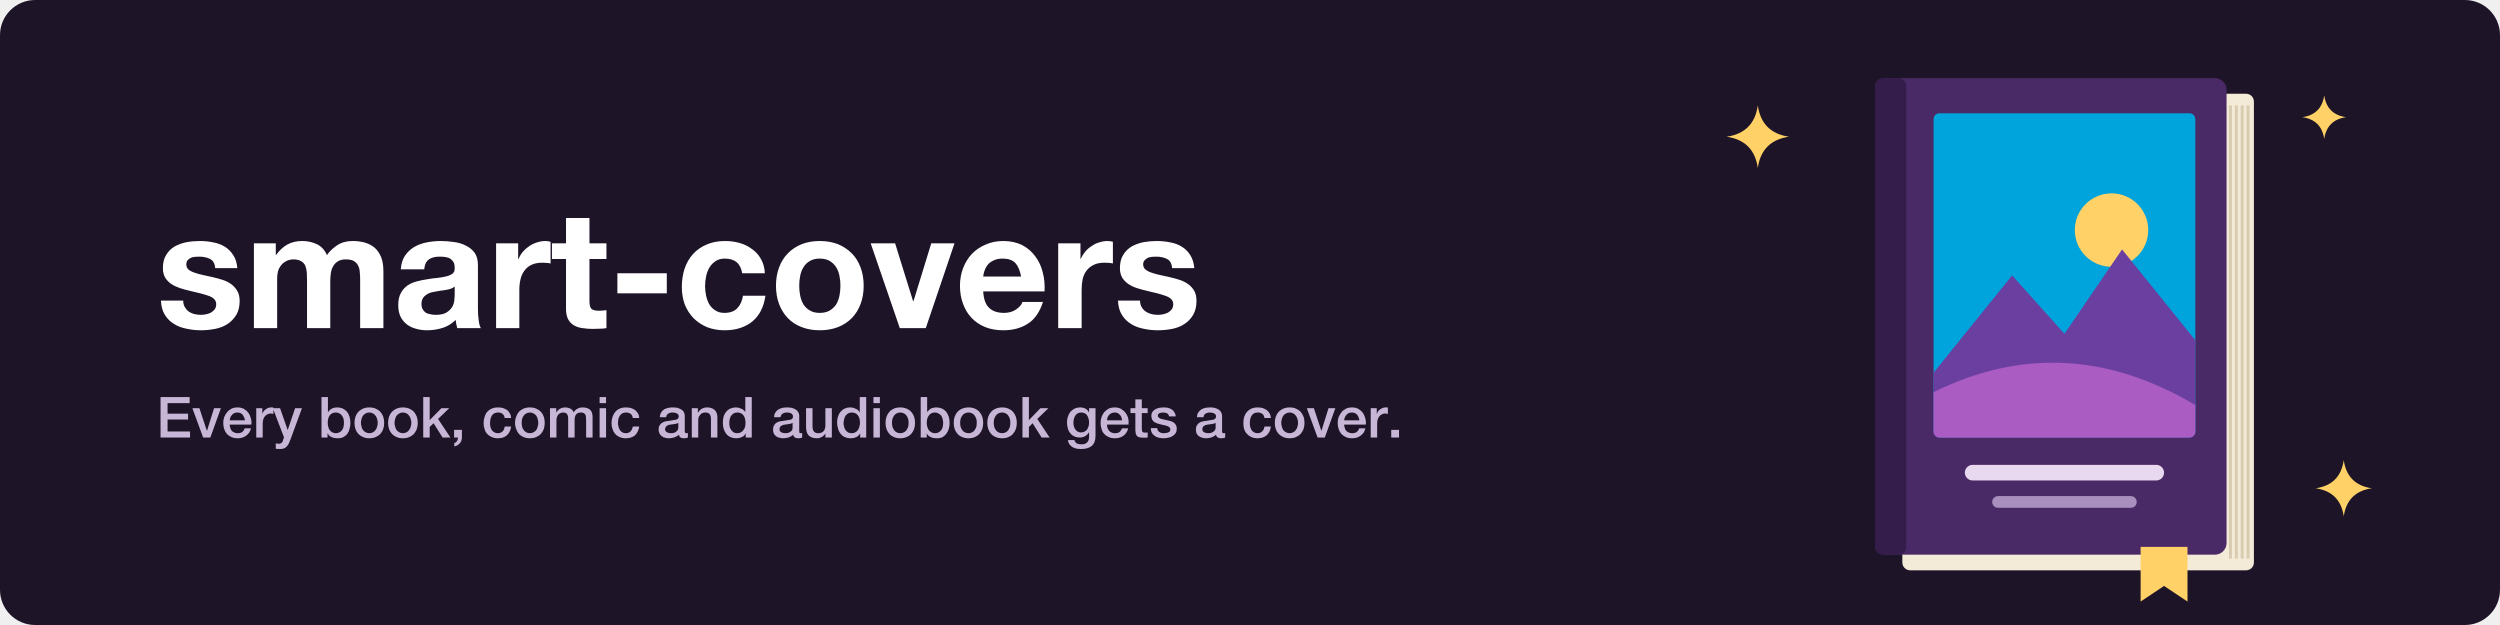
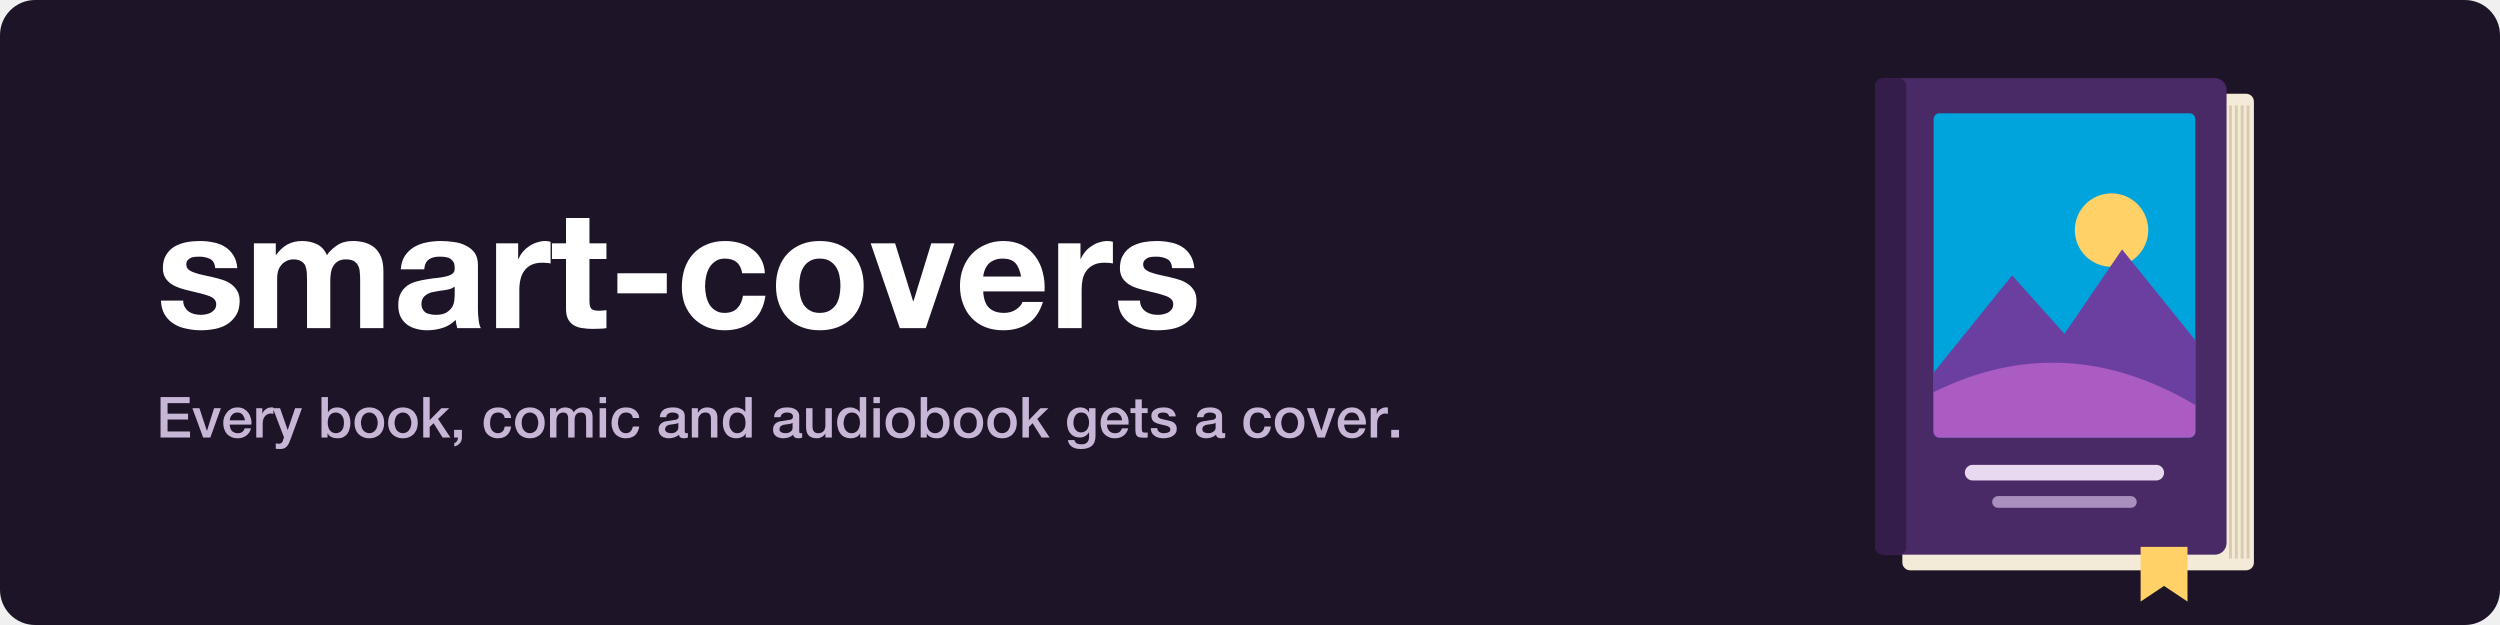
<svg xmlns="http://www.w3.org/2000/svg" viewBox="0 0 1280 320" width="1280" height="320" role="img" aria-label="smart-covers: a hardcover book">
  <rect width="1280" height="320" rx="18" fill="#1d1428" />
  <path fill="#fff" d="M93.8 153.9l-11.4 0q.2 4.4 2 7.3 1.8 2.9 4.6 4.6 2.8 1.8 6.5 2.5 3.6 .8 7.3 .8 3.7 0 7.3-.7 3.6-.7 6.4-2.5 2.7-1.8 4.5-4.7 1.7-2.9 1.7-7.1 0-3.1-1.2-5.1-1.2-2.1-3.1-3.5-1.9-1.4-4.4-2.2-2.5-.8-5.1-1.4-2.5-.6-5-1.1-2.4-.5-4.3-1.2-1.9-.6-3.1-1.6-1.1-1-1.1-2.6 0-1.3 .6-2.1 .7-.8 1.7-1.3 .9-.4 2.1-.5 1.2-.1 2.2-.1 3.2 0 5.6 1.2 2.3 1.2 2.6 4.7l11.3 0q-.3-4.1-2.1-6.7-1.7-2.7-4.3-4.3-2.6-1.6-5.9-2.2-3.3-.7-6.9-.7-3.5 0-6.8 .6-3.4 .7-6.1 2.2-2.7 1.6-4.3 4.3-1.7 2.6-1.7 6.8 0 2.9 1.2 4.9 1.2 1.9 3.1 3.2 2 1.3 4.4 2.1 2.5 .8 5.1 1.4 6.4 1.4 10 2.7 3.5 1.4 3.5 4.1 0 1.5-.7 2.6-.8 1-1.9 1.7-1.1 .6-2.5 .9-1.4 .3-2.7 .3-1.7 0-3.4-.4-1.6-.4-2.9-1.3-1.2-.9-2-2.3-.8-1.4-.8-3.3zm36.2-29.3l0 43.4 11.9 0 0-25.2q0-3.2 .9-5.2 1-1.9 2.3-3 1.3-1 2.6-1.4 1.4-.4 2.3-.4 2.8 0 4.3 1 1.5 .9 2.1 2.5 .6 1.6 .7 3.5 .1 1.9 .1 3.8l0 24.4 11.9 0 0-24.2q0-2 .3-4 .3-2 1.2-3.5 .9-1.6 2.4-2.5 1.6-1 4.1-1 2.5 0 4 .8 1.5 .9 2.2 2.3 .8 1.4 .9 3.4 .2 1.9 .2 4.1l0 24.6 11.9 0 0-29.1q0-4.2-1.1-7.1-1.2-3-3.3-4.9-2.1-1.8-5.1-2.7-2.9-.8-6.3-.8-4.6 0-7.9 2.2-3.3 2.2-5.2 5-1.8-4-5.2-5.6-3.4-1.6-7.5-1.6-4.3 0-7.6 1.8-3.3 1.9-5.7 5.3l-.2 0 0-5.9zm75.2 13.3q.3-4.2 2.1-6.9 1.9-2.8 4.7-4.5 2.9-1.7 6.5-2.4 3.5-.7 7.2-.7 3.2 0 6.6 .5 3.4 .4 6.1 1.8 2.8 1.3 4.6 3.7 1.7 2.4 1.7 6.3l0 22.6q0 3 .4 5.7 .3 2.7 1.1 4l-12.1 0q-.3-1-.5-2.1-.2-1-.3-2.1-2.9 2.9-6.7 4.1-3.9 1.2-7.9 1.2-3.1 0-5.8-.8-2.7-.7-4.7-2.3-2-1.6-3.2-4-1.1-2.5-1.1-5.8 0-3.7 1.3-6.1 1.3-2.4 3.4-3.9 2-1.4 4.7-2.1 2.6-.7 5.3-1.1 2.7-.5 5.3-.7 2.6-.3 4.6-.8 2-.5 3.2-1.4 1.2-1 1.1-2.8 0-2-.6-3.1-.7-1.1-1.7-1.8-1.1-.6-2.5-.8-1.3-.2-2.9-.2-3.6 0-5.6 1.5-2 1.5-2.3 5zm27.6 8.8q-.8 .7-1.9 1.1-1.1 .4-2.4 .6-1.3 .3-2.8 .4-1.4 .2-2.8 .5-1.4 .2-2.7 .6-1.3 .5-2.2 1.2-1 .7-1.6 1.8-.6 1.1-.6 2.8 0 1.5 .6 2.6 .6 1.1 1.6 1.8 1 .6 2.4 .8 1.3 .3 2.7 .3 3.6 0 5.5-1.2 1.9-1.2 2.9-2.8 .9-1.6 1.1-3.3 .2-1.7 .2-2.7zm21.2-22.1l0 43.4 11.9 0 0-19.6q0-2.9 .6-5.4 .6-2.6 2-4.4 1.3-1.9 3.6-3 2.3-1.1 5.6-1.1 1 0 2.2 .1 1.2 .1 2 .3l0-11.1q-1.4-.4-2.6-.4-2.2 0-4.3 .7-2.1 .6-4 1.9-1.8 1.2-3.3 2.9-1.4 1.7-2.2 3.7l-.2 0 0-8zm47.8 0l0-13-12 0 0 13-7.2 0 0 8 7.2 0 0 25.6q0 3.2 1.1 5.3 1.1 2 3 3.1 1.9 1.1 4.4 1.4 2.5 .4 5.2 .4 1.8 0 3.6-.1 1.9 0 3.4-.3l0-9.2q-.8 .1-1.8 .2-.9 .1-1.9 .1-3 0-4-1-1-1-1-4l0-21.5 8.7 0 0-8zm14.3 15.3l0 10.3 25.3 0 0-10.3zm63.9 0l11.6 0q-.2-4.2-2-7.3-1.7-3.1-4.6-5.1-2.8-2.1-6.3-3.1-3.6-1-7.5-1-5.3 0-9.4 1.8-4.1 1.7-7 4.9-2.8 3.1-4.3 7.5-1.4 4.3-1.4 9.3 0 4.9 1.5 9 1.6 4 4.5 7 2.9 2.9 6.9 4.6 4.1 1.6 9 1.6 8.6 0 14.2-4.5 5.5-4.6 6.7-13.2l-11.5 0q-.6 4-2.9 6.4-2.3 2.4-6.6 2.4-2.8 0-4.7-1.3-1.9-1.2-3.1-3.2-1.1-2-1.6-4.4-.5-2.5-.5-4.8 0-2.4 .5-4.9 .5-2.5 1.7-4.6 1.2-2 3.2-3.3 1.9-1.3 4.7-1.3 7.7 0 8.9 7.5zm29.2 6.4q0-2.6 .5-5.1 .5-2.5 1.7-4.4 1.2-2 3.3-3.2 2-1.2 5-1.2 3 0 5.1 1.2 2 1.2 3.3 3.2 1.2 1.9 1.7 4.4 .5 2.5 .5 5.1 0 2.6-.5 5.1-.5 2.5-1.7 4.5-1.3 1.9-3.3 3.1-2.1 1.2-5.1 1.2-3 0-5-1.2-2.1-1.2-3.3-3.1-1.2-2-1.7-4.5-.5-2.5-.5-5.1zm-11.9 0q0 5.2 1.6 9.4 1.6 4.2 4.5 7.2 2.9 3 7.1 4.6 4.1 1.6 9.2 1.6 5.1 0 9.3-1.6 4.1-1.6 7.1-4.6 2.9-3 4.5-7.2 1.6-4.2 1.6-9.4 0-5.2-1.6-9.4-1.6-4.3-4.5-7.2-3-3-7.1-4.7-4.2-1.6-9.3-1.6-5.1 0-9.2 1.6-4.2 1.7-7.1 4.7-2.9 2.9-4.5 7.2-1.6 4.2-1.6 9.4zm76.7 21.7l14.7-43.4-11.9 0-9.1 29.6-.2 0-9.2-29.6-12.5 0 14.9 43.4zm48.8-26.4l-19.4 0q.1-1.2 .6-2.8 .5-1.6 1.6-3.1 1.1-1.4 3-2.3 1.9-1 4.8-1 4.3 0 6.5 2.3 2.1 2.4 2.9 6.9zm-19.4 7.6l31.4 0q.3-5.1-.9-9.7-1.1-4.6-3.8-8.2-2.6-3.6-6.7-5.8-4.2-2.1-9.7-2.1-5 0-9 1.8-4.1 1.7-7.1 4.8-2.9 3.1-4.5 7.3-1.6 4.2-1.6 9 0 5.1 1.6 9.3 1.5 4.2 4.4 7.2 2.8 3 7 4.7 4.1 1.6 9.2 1.6 7.4 0 12.6-3.4 5.2-3.3 7.7-11.1l-10.5 0q-.6 2-3.2 3.8-2.6 1.8-6.2 1.8-5 0-7.7-2.6-2.7-2.6-3-8.4zm38.4-24.6l0 43.4 12 0 0-19.6q0-2.9 .5-5.4 .6-2.6 2-4.4 1.4-1.9 3.7-3 2.2-1.1 5.5-1.1 1.1 0 2.3 .1 1.2 .1 2 .3l0-11.1q-1.4-.4-2.6-.4-2.3 0-4.4 .7-2.1 .6-3.9 1.9-1.9 1.2-3.3 2.9-1.4 1.7-2.3 3.7l-.1 0 0-8zm41.9 29.3l-11.3 0q.2 4.4 2 7.3 1.8 2.9 4.6 4.6 2.8 1.8 6.4 2.5 3.6 .8 7.4 .8 3.7 0 7.3-.7 3.6-.7 6.3-2.5 2.8-1.8 4.5-4.7 1.7-2.9 1.7-7.1 0-3.1-1.1-5.1-1.2-2.1-3.1-3.5-2-1.4-4.4-2.2-2.5-.8-5.1-1.4-2.6-.6-5-1.1-2.4-.5-4.3-1.2-1.9-.6-3.1-1.6-1.2-1-1.2-2.6 0-1.3 .7-2.1 .7-.8 1.7-1.3 .9-.4 2.1-.5 1.2-.1 2.2-.1 3.2 0 5.5 1.2 2.4 1.2 2.6 4.7l11.4 0q-.4-4.1-2.1-6.7-1.7-2.7-4.3-4.3-2.6-1.6-5.9-2.2-3.4-.7-6.9-.7-3.5 0-6.9 .6-3.3 .7-6 2.2-2.7 1.6-4.3 4.3-1.7 2.6-1.7 6.8 0 2.9 1.2 4.9 1.2 1.9 3.1 3.2 1.9 1.3 4.4 2.1 2.5 .8 5.1 1.4 6.4 1.4 9.9 2.7 3.6 1.4 3.6 4.1 0 1.5-.7 2.6-.8 1-1.9 1.7-1.2 .6-2.5 .9-1.4 .3-2.7 .3-1.8 0-3.4-.4-1.6-.4-2.9-1.3-1.3-.9-2.1-2.3-.8-1.4-.8-3.3z" />
  <path fill="#c7b6d6" d="M82.2 203.3l14.9 0 0 3.1-11.3 0 0 5.4 10.5 0 0 3-10.5 0 0 6.1 11.5 0 0 3.1-15.1 0zm16.3 5.7l3.6 0 3.8 11.5 .1 0 3.6-11.5 3.5 0-5.4 15-3.7 0zm26.9 6.2q-.1-.8-.4-1.5-.3-.7-.7-1.3-.5-.5-1.2-.9-.7-.3-1.5-.3-.9 0-1.6 .3-.7 .3-1.2 .9-.5 .5-.8 1.2-.3 .7-.4 1.6zm-7.8 2.2q0 .8 .3 1.6 .2 .9 .7 1.5 .5 .6 1.3 .9 .7 .4 1.8 .4 1.4 0 2.3-.6 .9-.7 1.3-1.9l3.2 0q-.3 1.2-.9 2.2-.7 .9-1.6 1.6-.9 .6-2 1-1.1 .3-2.3 .3-1.8 0-3.2-.6-1.3-.6-2.3-1.6-.9-1-1.4-2.5-.5-1.4-.5-3.2 0-1.6 .5-3 .6-1.4 1.5-2.5 .9-1.1 2.3-1.8 1.3-.6 3-.6 1.8 0 3.2 .7 1.4 .8 2.3 2 .9 1.2 1.3 2.8 .5 1.6 .3 3.3zm13.6-8.4l3.1 0 0 2.9 0 0q.2-.6 .6-1.2 .4-.6 1-1 .6-.5 1.3-.8 .8-.3 1.5-.3 .6 0 .8 0 .2 .1 .5 .1l0 3.2q-.4-.1-.7-.1-.4-.1-.7-.1-.9 0-1.6 .4-.8 .3-1.3 1-.6 .6-.9 1.6-.3 .9-.3 2.2l0 7.1-3.3 0zm8.5 0l3.7 0 3.9 11.2 0 0 3.8-11.2 3.5 0-5.8 15.8q-.4 1-.8 2-.4 .9-1 1.6-.6 .7-1.4 1.1-.8 .4-2.1 .4-1.2 0-2.3-.1l0-2.8q.4 0 .7 .1 .4 .1 .8 .1 .6 0 1-.2 .4-.1 .6-.4 .3-.3 .4-.6 .2-.4 .3-.9l.4-1.2zm24.9-5.7l3.3 0 0 7.7 .1 0q.3-.6 .8-1 .5-.5 1.1-.8 .6-.3 1.2-.4 .7-.2 1.3-.2 1.8 0 3.1 .6 1.3 .6 2.2 1.7 .9 1.1 1.3 2.6 .4 1.4 .4 3.1 0 1.5-.4 2.9-.3 1.4-1.1 2.5-.8 1.1-2.1 1.8-1.2 .6-2.8 .6-.8 0-1.5-.1-.8-.1-1.5-.4-.7-.3-1.3-.7-.5-.5-.9-1.3l-.1 0 0 2.1-3.1 0zm11.5 13.2q0-1-.2-2-.3-.9-.8-1.7-.5-.7-1.3-1.1-.8-.5-1.8-.5-2.1 0-3.2 1.5-1 1.4-1 3.8 0 1.1 .3 2.1 .2 1 .8 1.7 .5 .7 1.3 1.1 .8 .4 1.8 .4 1.1 0 1.9-.5 .8-.4 1.3-1.2 .5-.7 .7-1.7 .2-.9 .2-1.9zm13 7.9q-1.8 0-3.2-.6-1.4-.6-2.4-1.6-1-1.1-1.5-2.5-.5-1.5-.5-3.2 0-1.7 .5-3.2 .5-1.4 1.5-2.5 1-1 2.4-1.6 1.4-.6 3.2-.6 1.8 0 3.2 .6 1.4 .6 2.4 1.6 1 1.1 1.5 2.5 .5 1.5 .5 3.2 0 1.7-.5 3.2-.5 1.4-1.5 2.5-1 1-2.4 1.6-1.4 .6-3.2 .6zm0-2.6q1.1 0 1.9-.5 .8-.4 1.3-1.2 .6-.7 .8-1.7 .3-.9 .3-1.9 0-1-.3-1.9-.2-1-.8-1.7-.5-.8-1.3-1.2-.8-.5-1.9-.5-1.1 0-1.9 .5-.8 .4-1.4 1.2-.5 .7-.7 1.7-.3 .9-.3 1.9 0 1 .3 1.9 .2 1 .7 1.7 .6 .8 1.4 1.2 .8 .5 1.9 .5zm17.2 2.6q-1.8 0-3.2-.6-1.4-.6-2.4-1.6-1-1.1-1.5-2.5-.5-1.5-.5-3.2 0-1.7 .5-3.2 .5-1.4 1.5-2.5 1-1 2.4-1.6 1.4-.6 3.2-.6 1.8 0 3.2 .6 1.4 .6 2.4 1.6 .9 1.1 1.5 2.5 .5 1.5 .5 3.2 0 1.7-.5 3.2-.6 1.4-1.5 2.5-1 1-2.4 1.6-1.4 .6-3.2 .6zm0-2.6q1.1 0 1.9-.5 .8-.4 1.3-1.2 .6-.7 .8-1.7 .3-.9 .3-1.9 0-1-.3-1.9-.2-1-.8-1.7-.5-.8-1.3-1.2-.8-.5-1.9-.5-1.1 0-1.9 .5-.8 .4-1.4 1.2-.5 .7-.7 1.7-.3 .9-.3 1.9 0 1 .3 1.9 .2 1 .7 1.7 .6 .8 1.4 1.2 .8 .5 1.9 .5zm10.4-18.5l3.3 0 0 11.8 6-6.1 4 0-5.7 5.5 6.3 9.5-4 0-4.6-7.3-2 1.9 0 5.4-3.3 0zm15.8 16.8l4 0 0 3.9q0 1.8-1.1 3-1.1 1.2-2.8 1.6l0-1.8q.9-.2 1.4-1 .5-.9 .5-1.8l-2 0zm25.9-6.1q-.2-1.4-1.1-2.1-.9-.7-2.3-.7-.6 0-1.3 .2-.8 .2-1.4 .8-.6 .6-1 1.7-.4 1.1-.4 2.8 0 .9 .2 1.8 .2 .9 .7 1.7 .5 .7 1.2 1.1 .8 .5 1.9 .5 1.4 0 2.4-.9 .9-.9 1.1-2.5l3.3 0q-.4 2.9-2.2 4.5-1.7 1.5-4.6 1.5-1.8 0-3.1-.6-1.4-.6-2.3-1.6-1-1-1.4-2.5-.5-1.4-.5-3 0-1.7 .5-3.2 .4-1.5 1.3-2.6 1-1.1 2.4-1.7 1.3-.6 3.2-.6 1.3 0 2.5 .3 1.1 .4 2.1 1 .9 .7 1.4 1.7 .6 1 .7 2.4zm12.9 10.4q-1.8 0-3.2-.6-1.4-.6-2.4-1.6-.9-1.1-1.4-2.5-.6-1.5-.6-3.2 0-1.7 .6-3.2 .5-1.4 1.4-2.5 1-1 2.4-1.6 1.4-.6 3.2-.6 1.8 0 3.2 .6 1.4 .6 2.4 1.6 1 1.1 1.5 2.5 .5 1.5 .5 3.2 0 1.7-.5 3.2-.5 1.4-1.5 2.5-1 1-2.4 1.6-1.4 .6-3.2 .6zm0-2.6q1.1 0 1.9-.5 .8-.4 1.4-1.2 .5-.7 .7-1.7 .3-.9 .3-1.9 0-1-.3-1.9-.2-1-.7-1.7-.6-.8-1.4-1.2-.8-.5-1.9-.5-1.1 0-1.9 .5-.8 .4-1.3 1.2-.6 .7-.8 1.7-.2 .9-.2 1.9 0 1 .2 1.9 .2 1 .8 1.7 .5 .8 1.3 1.2 .8 .5 1.9 .5zm10.3-12.8l3.2 0 0 2.1 .1 0q.3-.6 .8-1 .4-.5 .9-.8 .6-.3 1.3-.5 .7-.2 1.6-.2 1.3 0 2.5 .6 1.2 .6 1.7 1.9 .8-1.2 1.9-1.8 1.1-.7 2.8-.7 2.3 0 3.7 1.2 1.3 1.1 1.3 3.8l0 10.4-3.3 0 0-8.8q0-.9-.1-1.6 0-.7-.3-1.3-.3-.5-.8-.8-.6-.3-1.5-.3-1.7 0-2.5 1.1-.7 1-.7 2.9l0 8.8-3.3 0 0-9.6q0-1.6-.6-2.4-.6-.8-2.1-.8-.6 0-1.2 .3-.6 .2-1.1 .7-.4 .5-.7 1.2-.3 .8-.3 1.7l0 8.9-3.3 0zm25.4-5.7l3.3 0 0 3.1-3.3 0zm0 5.7l3.3 0 0 15-3.3 0zm17 5q-.2-1.4-1.1-2.1-1-.7-2.3-.7-.7 0-1.4 .2-.7 .2-1.3 .8-.7 .6-1.1 1.7-.4 1.1-.4 2.8 0 .9 .3 1.8 .2 .9 .7 1.7 .4 .7 1.2 1.1 .7 .5 1.8 .5 1.5 0 2.4-.9 .9-.9 1.2-2.5l3.3 0q-.5 2.9-2.2 4.5-1.8 1.5-4.7 1.5-1.8 0-3.1-.6-1.4-.6-2.3-1.6-.9-1-1.4-2.5-.5-1.4-.5-3 0-1.7 .5-3.2 .5-1.5 1.4-2.6 .9-1.1 2.3-1.7 1.4-.6 3.2-.6 1.3 0 2.5 .3 1.2 .4 2.1 1 .9 .7 1.5 1.7 .6 1 .7 2.4zm26.6 6.7q0 .6 .2 .8 .1 .3 .6 .3 .1 0 .3 0 .2 0 .5-.1l0 2.3q-.2 .1-.5 .2-.2 0-.5 .1-.3 0-.6 .1-.3 0-.5 0-1 0-1.7-.4-.6-.4-.8-1.4-1 .9-2.5 1.4-1.4 .4-2.7 .4-1.1 0-2-.3-.9-.2-1.6-.8-.7-.5-1.1-1.3-.5-.9-.5-2 0-1.4 .5-2.2 .5-.9 1.4-1.4 .8-.5 1.8-.7 1.1-.2 2.1-.3 .9-.2 1.7-.3 .8-.1 1.4-.2 .7-.2 1-.6 .4-.3 .4-1.1 0-.6-.3-1-.3-.4-.8-.6-.4-.2-1-.3-.5-.1-1-.1-1.4 0-2.3 .6-.9 .6-1 1.8l-3.3 0q.1-1.5 .7-2.4 .6-1 1.5-1.6 1-.5 2.2-.8 1.1-.2 2.4-.2 1.1 0 2.2 .2 1 .3 1.9 .8 .9 .5 1.4 1.3 .5 .9 .5 2.1zm-3.3-4.2q-.8 .5-1.9 .6-1.1 .1-2.2 .3-.5 .1-1 .2-.5 .2-.9 .5-.3 .2-.5 .7-.3 .4-.3 1.1 0 .5 .4 .9 .3 .4 .7 .6 .5 .2 1 .3 .5 .1 1 .1 .5 0 1.2-.1 .6-.2 1.2-.5 .5-.4 .9-.9 .4-.6 .4-1.3zm6.9-7.5l3.1 0 0 2.2 .1 .1q.7-1.3 1.9-2 1.2-.7 2.7-.7 2.5 0 3.9 1.3 1.4 1.3 1.4 3.8l0 10.3-3.3 0 0-9.4q0-1.8-.7-2.6-.7-.8-2.2-.8-.8 0-1.5 .3-.7 .3-1.1 .9-.5 .5-.8 1.2-.2 .7-.2 1.6l0 8.8-3.3 0zm30.7 15l-3.1 0 0-2-.1 0q-.6 1.3-1.9 1.8-1.3 .6-2.7 .6-1.8 0-3.1-.6-1.3-.6-2.2-1.7-.8-1.1-1.3-2.6-.4-1.4-.4-3.1 0-2 .5-3.5 .6-1.5 1.5-2.4 .9-1 2.1-1.4 1.2-.5 2.4-.5 .7 0 1.4 .1 .7 .2 1.4 .5 .7 .2 1.2 .7 .6 .4 1 1.1l0 0 0-7.7 3.3 0zm-11.5-7.3q0 .9 .2 1.8 .3 1 .8 1.7 .5 .7 1.3 1.2 .8 .4 1.8 .4 1.1 0 1.9-.5 .8-.4 1.3-1.2 .6-.7 .8-1.7 .2-.9 .2-1.9 0-2.5-1.1-3.9-1.1-1.4-3-1.4-1.2 0-2 .5-.8 .5-1.3 1.2-.5 .8-.7 1.8-.2 .9-.2 2zm35.8 4q0 .6 .1 .8 .2 .3 .6 .3 .2 0 .4 0 .2 0 .4-.1l0 2.3q-.1 .1-.4 .2-.3 0-.6 .1-.3 0-.5 .1-.3 0-.5 0-1.1 0-1.7-.4-.7-.4-.9-1.4-1 .9-2.4 1.4-1.5 .4-2.8 .4-1 0-1.9-.3-1-.2-1.7-.8-.7-.5-1.1-1.3-.4-.9-.4-2 0-1.4 .5-2.2 .5-.9 1.3-1.4 .8-.5 1.9-.7 1-.2 2.1-.3 .9-.2 1.7-.3 .8-.1 1.4-.2 .6-.2 1-.6 .3-.3 .3-1.1 0-.6-.3-1-.3-.4-.7-.6-.5-.2-1-.3-.6-.1-1.1-.1-1.3 0-2.2 .6-.9 .6-1.1 1.8l-3.3 0q.1-1.5 .7-2.4 .6-1 1.6-1.6 .9-.5 2.1-.8 1.2-.2 2.4-.2 1.1 0 2.2 .2 1.1 .3 2 .8 .8 .5 1.3 1.3 .6 .9 .6 2.1zm-3.4-4.2q-.7 .5-1.8 .6-1.1 .1-2.2 .3-.5 .1-1 .2-.5 .2-.9 .5-.4 .2-.6 .7-.2 .4-.2 1.1 0 .5 .3 .9 .3 .4 .8 .6 .4 .2 1 .3 .5 .1 .9 .1 .6 0 1.2-.1 .7-.2 1.2-.5 .6-.4 1-.9 .3-.6 .3-1.3zm20.1 7.5l-3.3 0 0-2.1 0 0q-.6 1.1-1.8 1.8-1.2 .7-2.5 .7-2.9 0-4.3-1.5-1.3-1.4-1.3-4.4l0-9.5 3.3 0 0 9.2q0 2 .8 2.8 .7 .8 2.1 .8 1 0 1.7-.3 .7-.3 1.2-.9 .4-.5 .6-1.3 .2-.7 .2-1.6l0-8.7 3.3 0zm17.6 0l-3.1 0 0-2-.1 0q-.7 1.3-1.9 1.8-1.3 .6-2.7 .6-1.8 0-3.1-.6-1.4-.6-2.2-1.7-.9-1.1-1.3-2.6-.5-1.4-.5-3.1 0-2 .6-3.5 .5-1.5 1.5-2.4 .9-1 2-1.4 1.2-.5 2.4-.5 .7 0 1.5 .1 .7 .2 1.3 .5 .7 .2 1.3 .7 .5 .4 .9 1.1l.1 0 0-7.7 3.3 0zm-11.6-7.3q0 .9 .3 1.8 .2 1 .7 1.7 .6 .7 1.3 1.2 .8 .4 1.9 .4 1.1 0 1.9-.5 .8-.4 1.3-1.2 .5-.7 .7-1.7 .3-.9 .3-1.9 0-2.5-1.1-3.9-1.1-1.4-3.1-1.4-1.1 0-1.9 .5-.8 .5-1.3 1.2-.5 .8-.7 1.8-.3 .9-.3 2zm15.3-13.4l3.3 0 0 3.1-3.3 0zm0 5.7l3.3 0 0 15-3.3 0zm13.7 15.4q-1.8 0-3.2-.6-1.4-.6-2.3-1.6-1-1.1-1.5-2.5-.5-1.5-.5-3.2 0-1.7 .5-3.2 .5-1.4 1.5-2.5 .9-1 2.3-1.6 1.4-.6 3.2-.6 1.8 0 3.2 .6 1.5 .6 2.4 1.6 1 1.1 1.5 2.5 .5 1.5 .5 3.2 0 1.7-.5 3.2-.5 1.4-1.5 2.5-.9 1-2.4 1.6-1.4 .6-3.2 .6zm0-2.6q1.1 0 2-.5 .8-.4 1.3-1.2 .5-.7 .8-1.7 .2-.9 .2-1.9 0-1-.2-1.9-.3-1-.8-1.7-.5-.8-1.3-1.2-.9-.5-2-.5-1.1 0-1.9 .5-.8 .4-1.3 1.2-.5 .7-.8 1.7-.2 .9-.2 1.9 0 1 .2 1.9 .3 1 .8 1.7 .5 .8 1.3 1.2 .8 .5 1.9 .5zm10.5-18.5l3.3 0 0 7.7 0 0q.4-.6 .9-1 .5-.5 1-.8 .6-.3 1.3-.4 .6-.2 1.3-.2 1.8 0 3.1 .6 1.3 .6 2.2 1.7 .8 1.1 1.3 2.6 .4 1.4 .4 3.1 0 1.5-.4 2.9-.4 1.4-1.2 2.5-.8 1.1-2 1.8-1.2 .6-2.9 .6-.7 0-1.5-.1-.8-.1-1.5-.4-.6-.3-1.2-.7-.6-.5-1-1.3l0 0 0 2.1-3.1 0zm11.5 13.2q0-1-.3-2-.2-.9-.7-1.7-.6-.7-1.4-1.1-.7-.5-1.7-.5-2.1 0-3.2 1.5-1.1 1.4-1.1 3.8 0 1.1 .3 2.1 .3 1 .8 1.7 .6 .7 1.4 1.1 .7 .4 1.8 .4 1.1 0 1.9-.5 .7-.4 1.3-1.2 .5-.7 .7-1.7 .2-.9 .2-1.9zm13 7.9q-1.8 0-3.2-.6-1.5-.6-2.4-1.6-1-1.1-1.5-2.5-.5-1.5-.5-3.2 0-1.7 .5-3.2 .5-1.4 1.5-2.5 .9-1 2.4-1.6 1.4-.6 3.2-.6 1.8 0 3.2 .6 1.4 .6 2.3 1.6 1 1.1 1.5 2.5 .5 1.5 .5 3.2 0 1.7-.5 3.2-.5 1.4-1.5 2.5-.9 1-2.3 1.6-1.4 .6-3.2 .6zm0-2.6q1.1 0 1.9-.5 .8-.4 1.3-1.2 .5-.7 .8-1.7 .2-.9 .2-1.9 0-1-.2-1.9-.3-1-.8-1.7-.5-.8-1.3-1.2-.8-.5-1.9-.5-1.1 0-2 .5-.8 .4-1.3 1.2-.5 .7-.8 1.7-.2 .9-.2 1.9 0 1 .2 1.9 .3 1 .8 1.7 .5 .8 1.3 1.2 .9 .5 2 .5zm17.2 2.6q-1.8 0-3.2-.6-1.5-.6-2.4-1.6-1-1.1-1.5-2.5-.5-1.5-.5-3.2 0-1.7 .5-3.2 .5-1.4 1.5-2.5 .9-1 2.4-1.6 1.4-.6 3.2-.6 1.8 0 3.2 .6 1.4 .6 2.3 1.6 1 1.1 1.5 2.5 .5 1.5 .5 3.2 0 1.7-.5 3.2-.5 1.4-1.5 2.5-.9 1-2.3 1.6-1.4 .6-3.2 .6zm0-2.6q1.1 0 1.9-.5 .8-.4 1.3-1.2 .5-.7 .8-1.7 .2-.9 .2-1.9 0-1-.2-1.9-.3-1-.8-1.7-.5-.8-1.3-1.2-.8-.5-1.9-.5-1.1 0-2 .5-.8 .4-1.3 1.2-.5 .7-.8 1.7-.2 .9-.2 1.9 0 1 .2 1.9 .3 1 .8 1.7 .5 .8 1.3 1.2 .9 .5 2 .5zm10.4-18.5l3.3 0 0 11.8 5.9-6.1 4.1 0-5.7 5.5 6.3 9.5-4.1 0-4.6-7.3-1.9 1.9 0 5.4-3.3 0zm37.4 19.9q0 3.4-1.9 5.1-1.9 1.6-5.5 1.6-1.1 0-2.3-.2-1.1-.2-2.1-.8-.9-.5-1.5-1.4-.7-.9-.8-2.2l3.3 0q.2 .7 .5 1.1 .4 .4 .8 .7 .5 .2 1.1 .3 .6 .1 1.2 .1 2 0 2.9-1 1-1 1-2.8l0-2.3-.1 0q-.7 1.2-1.9 1.9-1.2 .7-2.6 .7-1.8 0-3-.6-1.3-.6-2.1-1.7-.9-1.1-1.2-2.5-.4-1.5-.4-3.1 0-1.5 .5-2.9 .4-1.3 1.3-2.4 .9-1 2.1-1.6 1.3-.6 2.9-.6 1.4 0 2.6 .6 1.2 .6 1.8 1.9l.1 0 0-2.1 3.3 0zm-7.4-1.8q1.1 0 1.9-.5 .8-.4 1.3-1.1 .4-.8 .7-1.7 .2-1 .2-1.9 0-1-.3-1.9-.2-.9-.7-1.6-.4-.7-1.2-1.1-.8-.4-1.9-.4-1.1 0-1.8 .5-.8 .4-1.2 1.2-.5 .7-.7 1.7-.2 .9-.2 1.8 0 1 .2 1.8 .3 .9 .7 1.6 .5 .7 1.3 1.2 .7 .4 1.7 .4zm21-6.2q-.1-.8-.3-1.5-.3-.7-.8-1.3-.5-.5-1.1-.9-.7-.3-1.6-.3-.8 0-1.5 .3-.8 .3-1.3 .9-.5 .5-.8 1.2-.3 .7-.3 1.6zm-7.7 2.2q0 .8 .2 1.6 .3 .9 .8 1.5 .5 .6 1.2 .9 .8 .4 1.8 .4 1.5 0 2.4-.6 .8-.7 1.3-1.9l3.1 0q-.2 1.2-.9 2.2-.6 .9-1.5 1.6-.9 .6-2 1-1.2 .3-2.4 .3-1.7 0-3.1-.6-1.4-.6-2.3-1.6-1-1-1.4-2.5-.5-1.4-.5-3.2 0-1.6 .5-3 .5-1.4 1.4-2.5 1-1.1 2.3-1.8 1.4-.6 3-.6 1.8 0 3.2 .7 1.4 .8 2.3 2 1 1.2 1.4 2.8 .4 1.6 .2 3.3zm12-8.4l2.5 0 0-4.5 3.3 0 0 4.5 3 0 0 2.5-3 0 0 8q0 .5 .1 .9 0 .4 .2 .6 .1 .3 .5 .4 .3 .1 .8 .1 .4 0 .7 0 .4 0 .7-.1l0 2.6q-.5 0-1.1 .1-.5 0-1 0-1.3 0-2.1-.2-.8-.2-1.3-.7-.4-.5-.6-1.2-.1-.8-.2-1.7l0-8.8-2.5 0zm13.7 10.2q.1 1.4 1.1 2 .9 .6 2.3 .6 .4 0 1-.1 .6 0 1.2-.3 .5-.2 .8-.5 .3-.4 .3-1.1 0-.6-.4-1-.5-.4-1.2-.7-.6-.2-1.5-.4-.9-.2-1.8-.4-.9-.2-1.8-.5-.8-.3-1.5-.7-.7-.5-1.1-1.3-.4-.8-.4-1.9 0-1.2 .6-2.1 .6-.8 1.5-1.3 .9-.5 2-.7 1.2-.2 2.2-.2 1.1 0 2.2 .2 1 .3 1.9 .8 .9 .6 1.4 1.5 .6 .9 .7 2.1l-3.4 0q-.3-1.2-1.1-1.6-.9-.4-2-.4-.3 0-.8 .1-.5 0-.9 .2-.4 .1-.7 .5-.3 .3-.3 .7 0 .7 .4 1 .4 .4 1.1 .7 .7 .2 1.6 .4 .9 .2 1.8 .4 .9 .2 1.7 .4 .9 .3 1.6 .8 .7 .5 1.1 1.3 .4 .7 .4 1.8 0 1.4-.6 2.3-.6 .9-1.6 1.5-.9 .6-2.1 .8-1.2 .3-2.4 .3-1.4 0-2.6-.3-1.2-.3-2.1-1-.9-.6-1.4-1.6-.5-1-.5-2.3zm33.2 1.5q0 .6 .1 .8 .2 .3 .6 .3 .2 0 .4 0 .2 0 .5-.1l0 2.3q-.2 .1-.5 .2-.3 0-.6 .1-.2 0-.5 .1-.3 0-.5 0-1 0-1.7-.4-.7-.4-.9-1.4-1 .9-2.4 1.4-1.4 .4-2.8 .4-1 0-1.9-.3-.9-.2-1.7-.8-.7-.5-1.1-1.3-.4-.9-.4-2 0-1.4 .5-2.2 .5-.9 1.3-1.4 .9-.5 1.9-.7 1-.2 2.1-.3 .9-.2 1.7-.3 .8-.1 1.4-.2 .6-.2 1-.6 .4-.3 .4-1.1 0-.6-.3-1-.3-.4-.8-.6-.4-.2-1-.3-.5-.1-1-.1-1.4 0-2.3 .6-.9 .6-1 1.8l-3.4 0q.1-1.5 .7-2.4 .7-1 1.6-1.6 .9-.5 2.1-.8 1.2-.2 2.5-.2 1.1 0 2.1 .2 1.1 .3 2 .8 .8 .5 1.3 1.3 .6 .9 .6 2.1zm-3.3-4.2q-.8 .5-1.9 .6-1.1 .1-2.2 .3-.5 .1-1 .2-.5 .2-.9 .5-.4 .2-.6 .7-.2 .4-.2 1.1 0 .5 .3 .9 .3 .4 .8 .6 .4 .2 1 .3 .5 .1 .9 .1 .6 0 1.2-.1 .7-.2 1.2-.5 .6-.4 1-.9 .4-.6 .4-1.3zm25-2.5q-.2-1.4-1.1-2.1-.9-.7-2.3-.7-.6 0-1.4 .2-.7 .2-1.3 .8-.6 .6-1 1.7-.4 1.1-.4 2.8 0 .9 .2 1.8 .2 .9 .7 1.7 .5 .7 1.2 1.1 .8 .5 1.8 .5 1.5 0 2.4-.9 1-.9 1.2-2.5l3.3 0q-.4 2.9-2.2 4.5-1.8 1.5-4.7 1.5-1.7 0-3.1-.6-1.3-.6-2.2-1.6-1-1-1.5-2.5-.4-1.4-.4-3 0-1.7 .4-3.2 .5-1.5 1.4-2.6 1-1.1 2.3-1.7 1.4-.6 3.3-.6 1.3 0 2.4 .3 1.2 .4 2.1 1 .9 .7 1.5 1.7 .6 1 .7 2.4zm12.9 10.4q-1.8 0-3.2-.6-1.4-.6-2.4-1.6-1-1.1-1.5-2.5-.5-1.5-.5-3.2 0-1.7 .5-3.2 .5-1.4 1.5-2.5 1-1 2.4-1.6 1.4-.6 3.2-.6 1.8 0 3.2 .6 1.4 .6 2.4 1.6 .9 1.1 1.5 2.5 .5 1.5 .5 3.2 0 1.7-.5 3.2-.6 1.4-1.5 2.5-1 1-2.4 1.6-1.4 .6-3.2 .6zm0-2.6q1.1 0 1.9-.5 .8-.4 1.3-1.2 .6-.7 .8-1.7 .3-.9 .3-1.9 0-1-.3-1.9-.2-1-.8-1.7-.5-.8-1.3-1.2-.8-.5-1.9-.5-1.1 0-1.9 .5-.8 .4-1.4 1.2-.5 .7-.7 1.7-.3 .9-.3 1.9 0 1 .3 1.9 .2 1 .7 1.7 .6 .8 1.4 1.2 .8 .5 1.9 .5zm8.8-12.8l3.6 0 3.8 11.5 .1 0 3.6-11.5 3.5 0-5.4 15-3.7 0zm26.9 6.2q-.1-.8-.4-1.5-.2-.7-.7-1.3-.5-.5-1.2-.9-.7-.3-1.5-.3-.9 0-1.6 .3-.7 .3-1.2 .9-.5 .5-.8 1.2-.3 .7-.4 1.6zm-7.8 2.2q0 .8 .3 1.6 .2 .9 .7 1.5 .5 .6 1.3 .9 .7 .4 1.8 .4 1.4 0 2.3-.6 .9-.7 1.3-1.9l3.2 0q-.3 1.2-.9 2.2-.7 .9-1.6 1.6-.9 .6-2 1-1.1 .3-2.3 .3-1.8 0-3.2-.6-1.3-.6-2.3-1.6-.9-1-1.4-2.5-.5-1.4-.5-3.2 0-1.6 .5-3 .6-1.4 1.5-2.5 .9-1.1 2.3-1.8 1.3-.6 3-.6 1.8 0 3.2 .7 1.4 .8 2.3 2 .9 1.2 1.3 2.8 .5 1.6 .3 3.3zm13.6-8.4l3.1 0 0 2.9 .1 0q.1-.6 .5-1.2 .4-.6 1-1 .6-.5 1.4-.8 .7-.3 1.4-.3 .6 0 .8 0 .2 .1 .5 .1l0 3.2q-.4-.1-.7-.1-.4-.1-.7-.1-.9 0-1.6 .4-.8 .3-1.3 1-.6 .6-.9 1.6-.3 .9-.3 2.2l0 7.1-3.3 0zm10.5 11.1l4 0 0 3.9-4 0z" />
  <rect x="974" y="48" width="180" height="244" rx="4" fill="#f3ead8" />
  <path d="M1151 54v232" stroke="#d8cbb0" stroke-width="1.5" />
  <path d="M1148 54v232" stroke="#d8cbb0" stroke-width="1.5" />
  <path d="M1145 54v232" stroke="#d8cbb0" stroke-width="1.5" />
  <path d="M1142 54v232" stroke="#d8cbb0" stroke-width="1.5" />
  <rect x="960" y="40" width="180" height="244" rx="6" fill="#4a2a66" />
  <rect x="960" y="40" width="16" height="244" rx="4" fill="#351d4b" />
  <clipPath id="a">
    <rect x="990" y="58" width="134" height="166" rx="3" />
  </clipPath>
  <g clip-path="url(#a)">
    <rect x="990" y="58" width="134" height="166" fill="#00a4dc" />
    <circle cx="1081.1" cy="117.8" r="18.8" fill="#ffd166" />
    <path d="M990 190.8L1030.2 141.0L1057.0 170.9L1086.5 127.7L1124 174.2V224 H990Z" fill="#6b3fa0" />
    <path d="M990 200.8Q1057.0 167.6 1124 207.4V224 H990Z" fill="#aa5cc3" />
  </g>
  <rect x="1006" y="238" width="102" height="8" rx="4" fill="#e8d9f0" />
  <rect x="1020" y="254" width="74" height="6" rx="3" fill="#a88fbd" />
  <path d="M1096 280v28l12-8 12 8v-28z" fill="#ffd166" />
-   <path transform="translate(900 70) scale(1)" d="M0-16Q2-2 16 0Q2 2 0 16Q-2 2-16 0Q-2-2 0-16z" fill="#ffd166" />
-   <path transform="translate(1190 60) scale(0.7)" d="M0-16Q2-2 16 0Q2 2 0 16Q-2 2-16 0Q-2-2 0-16z" fill="#ffd166" />
-   <path transform="translate(1200 250) scale(0.9)" d="M0-16Q2-2 16 0Q2 2 0 16Q-2 2-16 0Q-2-2 0-16z" fill="#ffd166" />
</svg>
